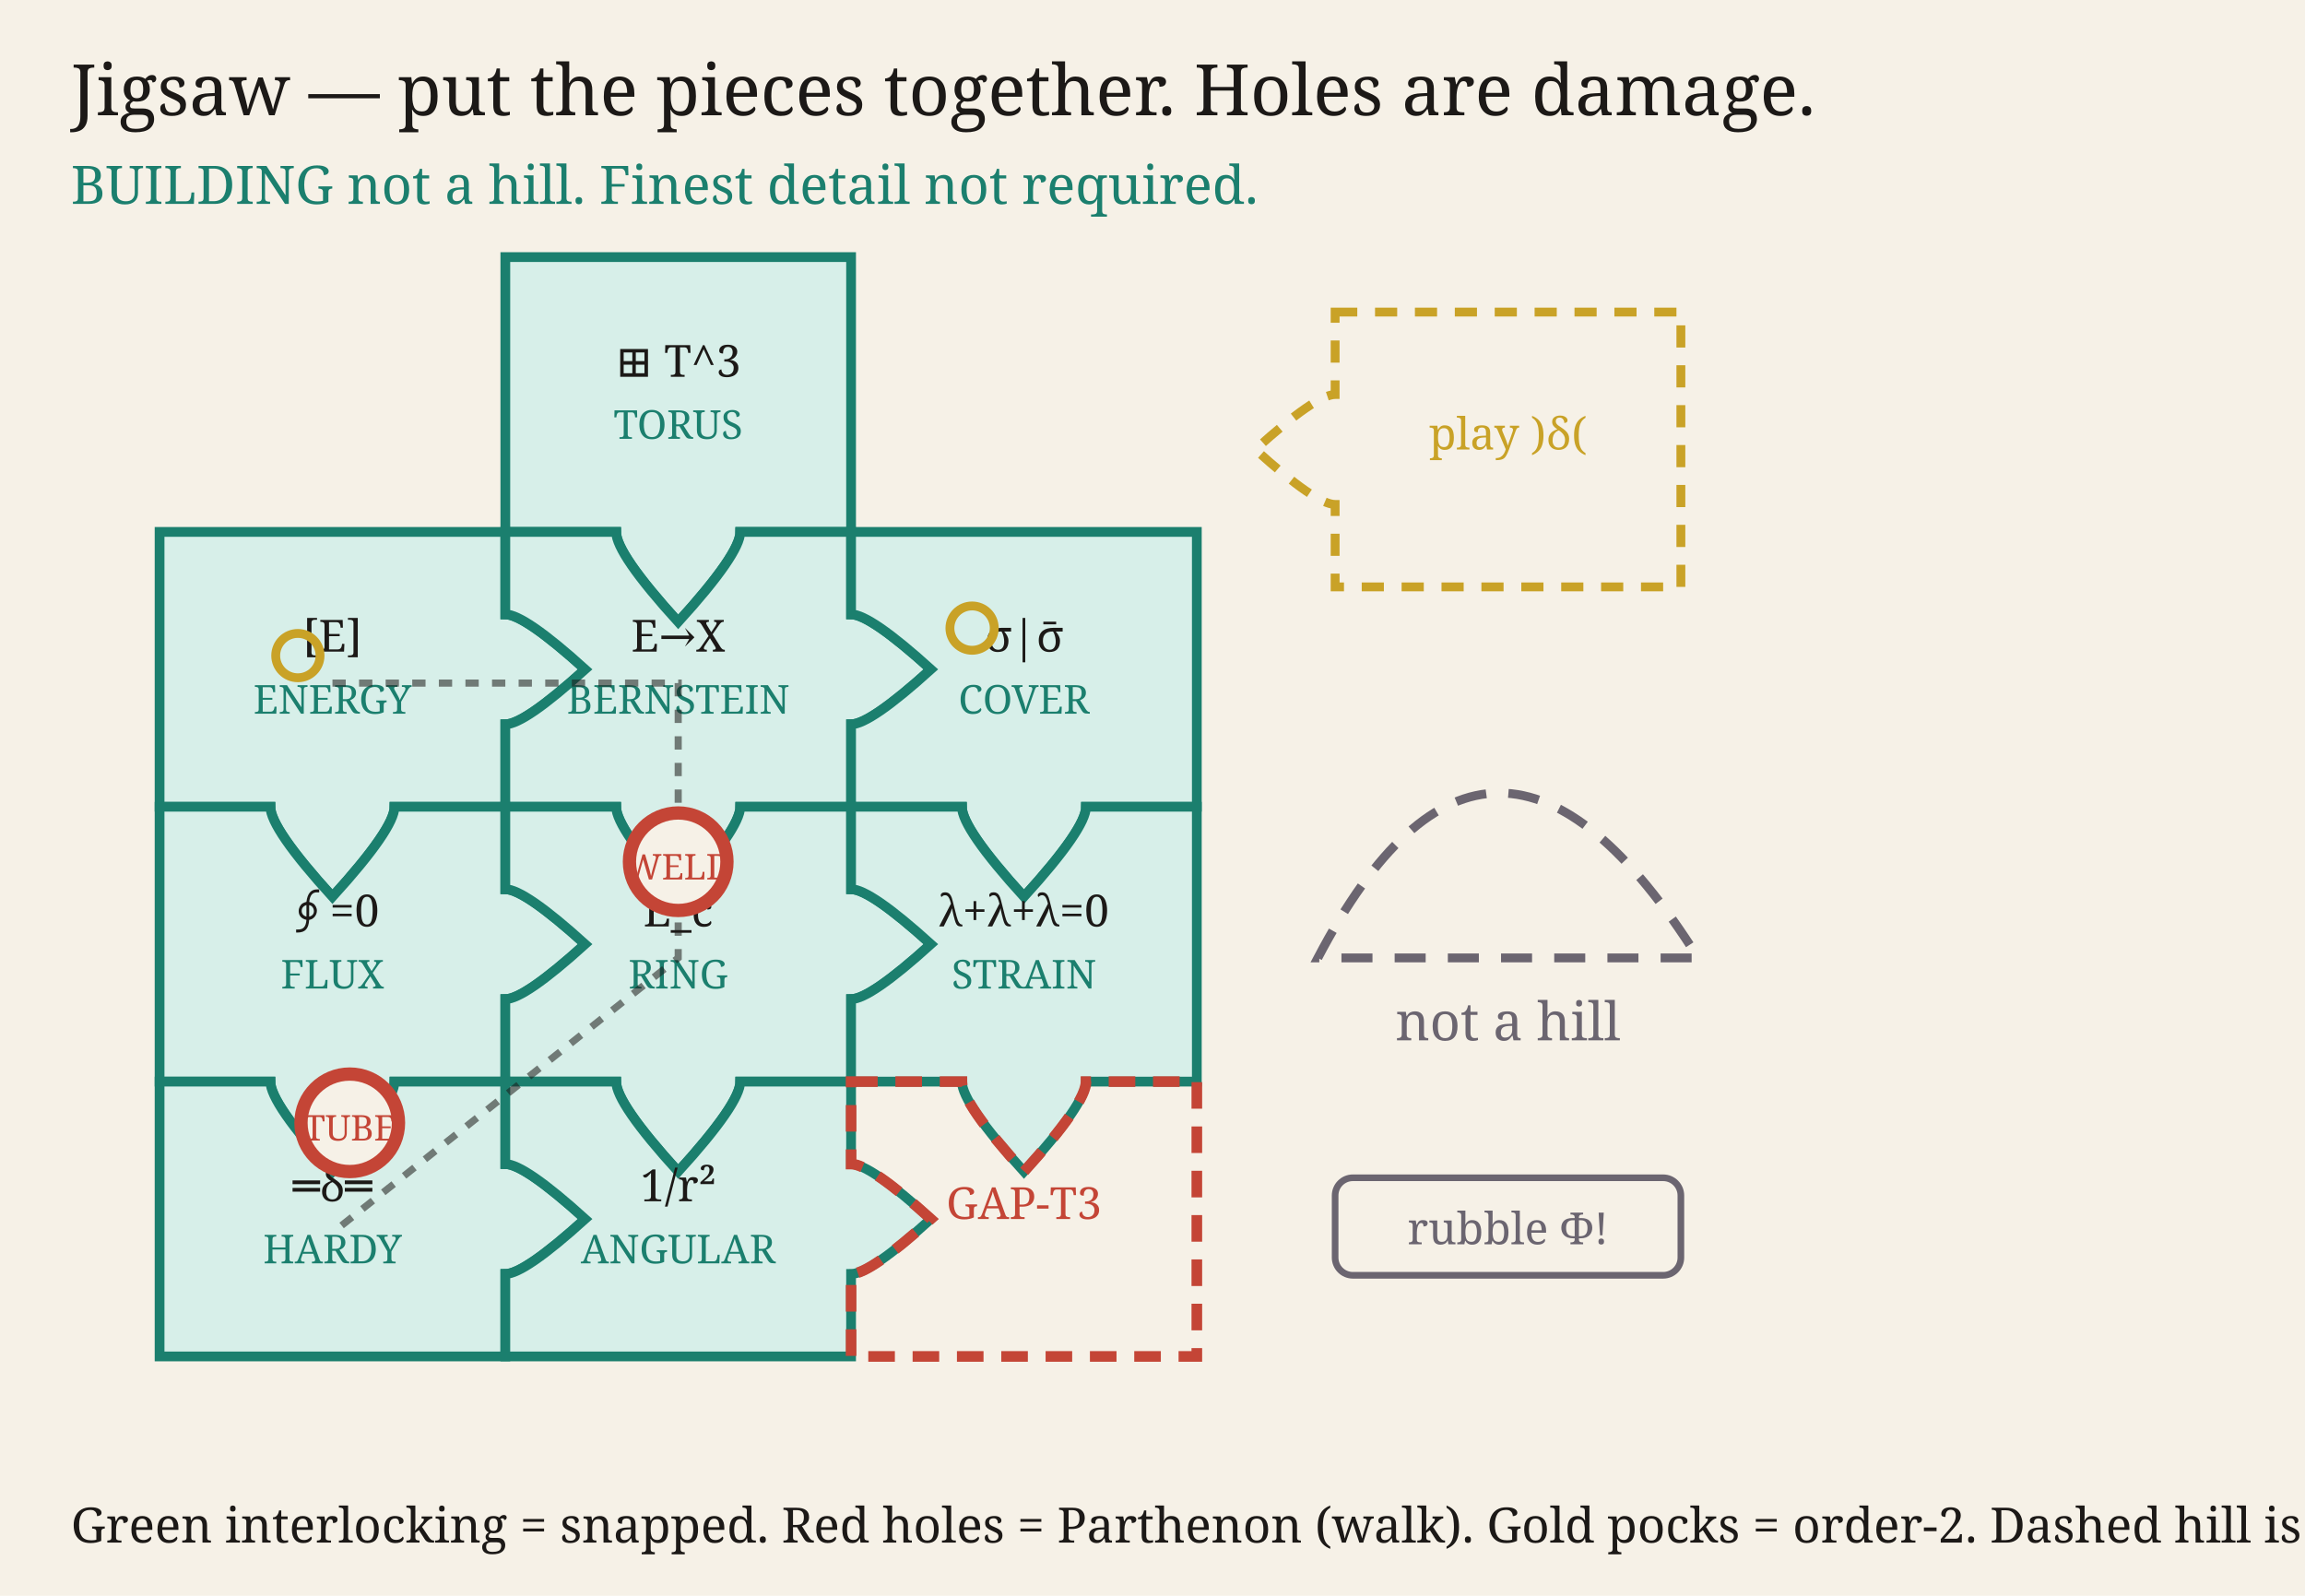
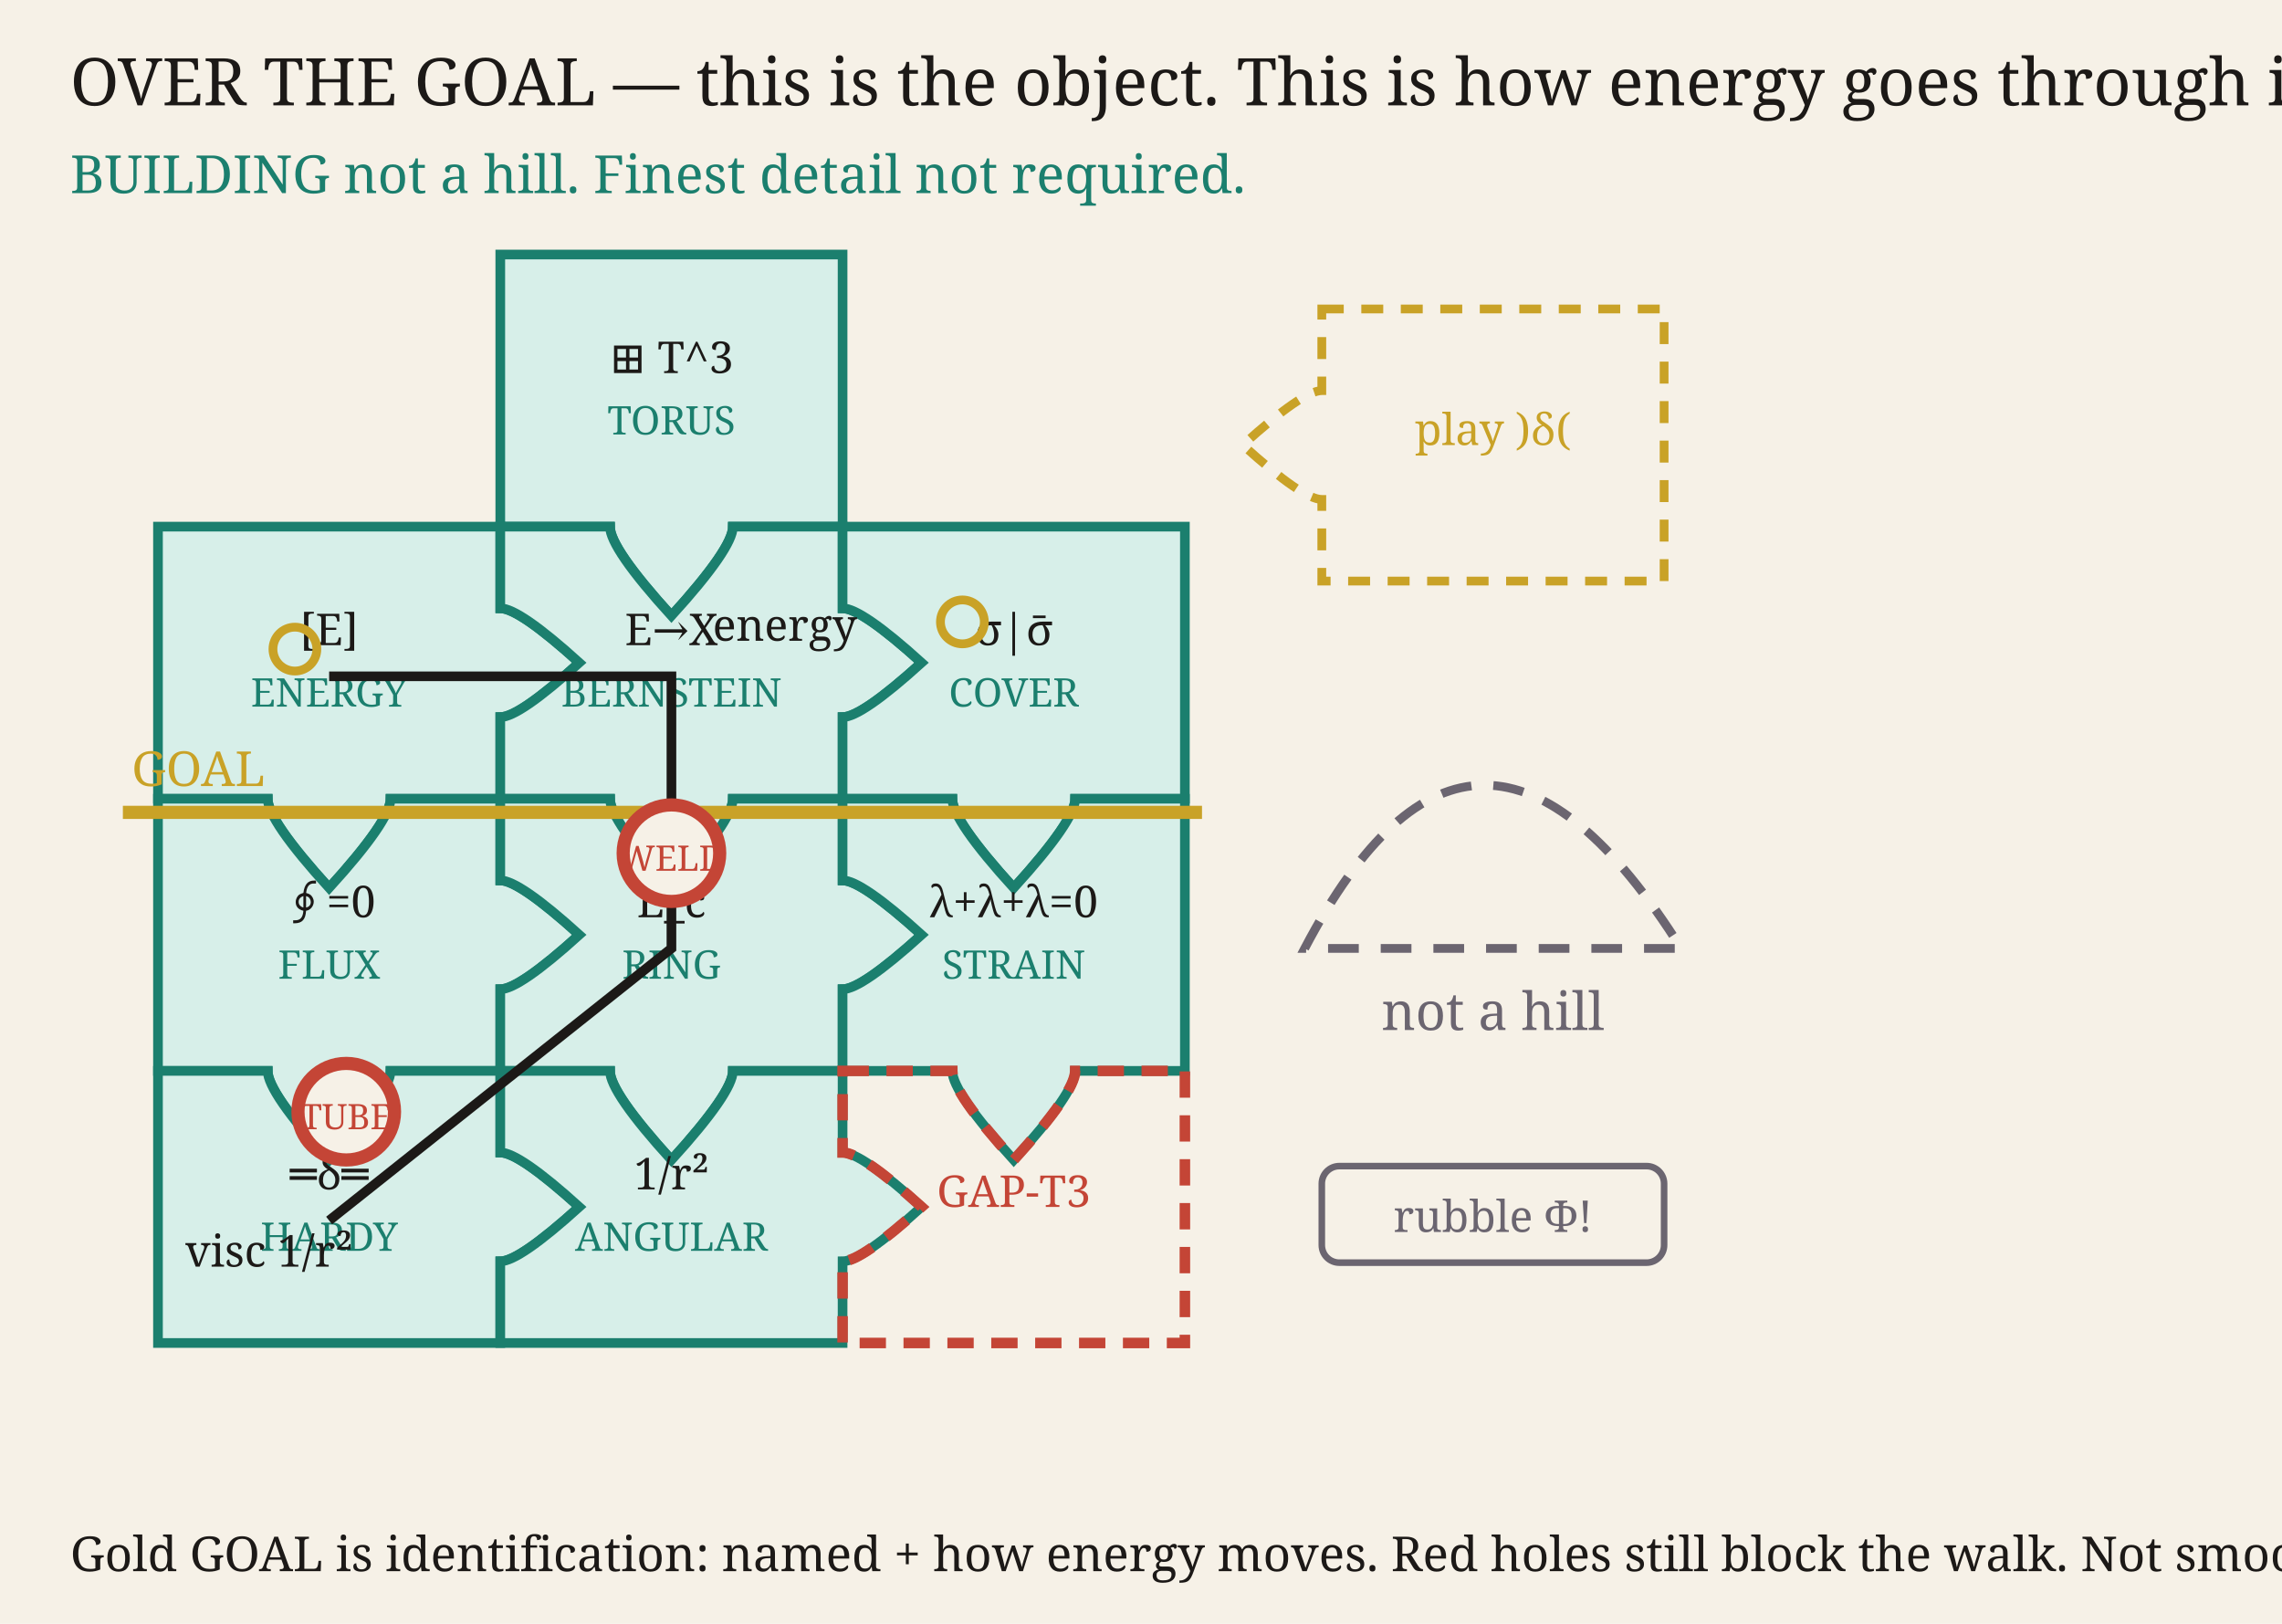
- <svg xmlns="http://www.w3.org/2000/svg" viewBox="0 0 520 360" role="img" aria-label="Jigsaw building assembled from pieces">
-   <rect width="520" height="360" fill="#f6f1e7" />
-   <text x="16" y="26" font-family="Georgia, serif" font-size="16" fill="#1c1917">Jigsaw — put the pieces together. Holes are damage.</text>
-   <text x="16" y="46" font-family="Georgia, serif" font-size="12" fill="#1b7f6e">BUILDING  not a hill. Finest detail not required.</text>
+ <svg xmlns="http://www.w3.org/2000/svg" viewBox="0 0 520 370" role="img" aria-label="Jigsaw building assembled from pieces, energy path over the goal">
+   <rect width="520" height="370" fill="#f6f1e7" />
+   <text x="16" y="24" font-family="Georgia, serif" font-size="15" fill="#1c1917">OVER THE GOAL — this is the object. This is how energy goes through it.</text>
+   <text x="16" y="44" font-family="Georgia, serif" font-size="12" fill="#1b7f6e">BUILDING  not a hill. Finest detail not required.</text>
  <path d="M 114.0 58.0 L 192.0 58.0 L 192.0 120.0 L 167.0 120.0 Q 167.0 124.9 153.0 140.3 Q 139.0 124.9 139.0 120.0 L 114.0 120.0 L 114.0 58.0 Z" fill="#d7efe9" stroke="#1b7f6e" stroke-width="2.2" />
  <text x="153.0" y="85.0" text-anchor="middle" font-family="Georgia, serif" font-size="10" fill="#1c1917">⊞ T^3</text>
  <text x="153.0" y="99.0" text-anchor="middle" font-family="Georgia, serif" font-size="9" fill="#1b7f6e">TORUS</text>
  <path d="M 36.0 120.0 L 114.0 120.0 L 114.0 138.6 Q 118.3 138.6 132.0 151.0 Q 118.3 163.4 114.0 163.4 L 114.0 182.0 L 89.0 182.0 Q 89.0 186.9 75.0 202.3 Q 61.0 186.9 61.0 182.0 L 36.0 182.0 L 36.0 120.0 Z" fill="#d7efe9" stroke="#1b7f6e" stroke-width="2.2" />
  <text x="75.0" y="147.0" text-anchor="middle" font-family="Georgia, serif" font-size="10" fill="#1c1917">[E]</text>
  <text x="75.0" y="161.0" text-anchor="middle" font-family="Georgia, serif" font-size="9" fill="#1b7f6e">ENERGY</text>
  <path d="M 114.0 120.0 L 139.0 120.0 Q 139.0 124.9 153.0 140.3 Q 167.0 124.9 167.0 120.0 L 192.0 120.0 L 192.0 138.6 Q 196.3 138.6 210.0 151.0 Q 196.3 163.4 192.0 163.4 L 192.0 182.0 L 167.0 182.0 Q 167.0 186.9 153.0 202.3 Q 139.0 186.9 139.0 182.0 L 114.0 182.0 L 114.0 163.4 Q 118.3 163.4 132.0 151.0 Q 118.3 138.6 114.0 138.6 L 114.0 120.0 Z" fill="#d7efe9" stroke="#1b7f6e" stroke-width="2.2" />
  <text x="153.0" y="147.0" text-anchor="middle" font-family="Georgia, serif" font-size="10" fill="#1c1917">E→X</text>
  <text x="153.0" y="161.0" text-anchor="middle" font-family="Georgia, serif" font-size="9" fill="#1b7f6e">BERNSTEIN</text>
  <path d="M 192.0 120.0 L 270.0 120.0 L 270.0 182.0 L 245.0 182.0 Q 245.0 186.9 231.0 202.3 Q 217.0 186.9 217.0 182.0 L 192.0 182.0 L 192.0 163.4 Q 196.3 163.4 210.0 151.0 Q 196.3 138.6 192.0 138.6 L 192.0 120.0 Z" fill="#d7efe9" stroke="#1b7f6e" stroke-width="2.2" />
  <text x="231.0" y="147.0" text-anchor="middle" font-family="Georgia, serif" font-size="10" fill="#1c1917">σ|σ̄</text>
  <text x="231.0" y="161.0" text-anchor="middle" font-family="Georgia, serif" font-size="9" fill="#1b7f6e">COVER</text>
  <path d="M 36.0 182.0 L 61.0 182.0 Q 61.0 186.9 75.0 202.3 Q 89.0 186.9 89.0 182.0 L 114.0 182.0 L 114.0 200.6 Q 118.3 200.6 132.0 213.0 Q 118.3 225.4 114.0 225.4 L 114.0 244.0 L 89.0 244.0 Q 89.0 248.9 75.0 264.3 Q 61.0 248.9 61.0 244.0 L 36.0 244.0 L 36.0 182.0 Z" fill="#d7efe9" stroke="#1b7f6e" stroke-width="2.2" />
  <text x="75.0" y="209.0" text-anchor="middle" font-family="Georgia, serif" font-size="10" fill="#1c1917">∮=0</text>
  <text x="75.0" y="223.0" text-anchor="middle" font-family="Georgia, serif" font-size="9" fill="#1b7f6e">FLUX</text>
  <path d="M 114.0 182.0 L 139.0 182.0 Q 139.0 186.9 153.0 202.3 Q 167.0 186.9 167.0 182.0 L 192.0 182.0 L 192.0 200.6 Q 196.3 200.6 210.0 213.0 Q 196.3 225.4 192.0 225.4 L 192.0 244.0 L 167.0 244.0 Q 167.0 248.9 153.0 264.3 Q 139.0 248.9 139.0 244.0 L 114.0 244.0 L 114.0 225.4 Q 118.3 225.4 132.0 213.0 Q 118.3 200.6 114.0 200.6 L 114.0 182.0 Z" fill="#d7efe9" stroke="#1b7f6e" stroke-width="2.2" />
  <text x="153.0" y="209.0" text-anchor="middle" font-family="Georgia, serif" font-size="10" fill="#1c1917">E_c</text>
  <text x="153.0" y="223.0" text-anchor="middle" font-family="Georgia, serif" font-size="9" fill="#1b7f6e">RING</text>
  <path d="M 192.0 182.0 L 217.0 182.0 Q 217.0 186.9 231.0 202.3 Q 245.0 186.9 245.0 182.0 L 270.0 182.0 L 270.0 244.0 L 245.0 244.0 Q 245.0 248.9 231.0 264.3 Q 217.0 248.9 217.0 244.0 L 192.0 244.0 L 192.0 225.4 Q 196.3 225.4 210.0 213.0 Q 196.3 200.6 192.0 200.6 L 192.0 182.0 Z" fill="#d7efe9" stroke="#1b7f6e" stroke-width="2.2" />
  <text x="231.0" y="209.0" text-anchor="middle" font-family="Georgia, serif" font-size="10" fill="#1c1917">λ+λ+λ=0</text>
  <text x="231.0" y="223.0" text-anchor="middle" font-family="Georgia, serif" font-size="9" fill="#1b7f6e">STRAIN</text>
  <path d="M 36.0 244.0 L 61.0 244.0 Q 61.0 248.9 75.0 264.3 Q 89.0 248.9 89.0 244.0 L 114.0 244.0 L 114.0 262.6 Q 118.3 262.6 132.0 275.0 Q 118.3 287.4 114.0 287.4 L 114.0 306.0 L 36.0 306.0 L 36.0 244.0 Z" fill="#d7efe9" stroke="#1b7f6e" stroke-width="2.2" />
  <text x="75.0" y="271.0" text-anchor="middle" font-family="Georgia, serif" font-size="10" fill="#1c1917">═δ═</text>
  <text x="75.0" y="285.0" text-anchor="middle" font-family="Georgia, serif" font-size="9" fill="#1b7f6e">HARDY</text>
  <path d="M 114.0 244.0 L 139.0 244.0 Q 139.0 248.9 153.0 264.3 Q 167.0 248.9 167.0 244.0 L 192.0 244.0 L 192.0 262.6 Q 196.3 262.6 210.0 275.0 Q 196.3 287.4 192.0 287.4 L 192.0 306.0 L 114.0 306.0 L 114.0 287.4 Q 118.3 287.4 132.0 275.0 Q 118.3 262.6 114.0 262.6 L 114.0 244.0 Z" fill="#d7efe9" stroke="#1b7f6e" stroke-width="2.2" />
  <text x="153.0" y="271.0" text-anchor="middle" font-family="Georgia, serif" font-size="10" fill="#1c1917">1/r²</text>
  <text x="153.0" y="285.0" text-anchor="middle" font-family="Georgia, serif" font-size="9" fill="#1b7f6e">ANGULAR</text>
  <path d="M 192.0 244.0 L 217.0 244.0 Q 217.0 248.9 231.0 264.3 Q 245.0 248.9 245.0 244.0 L 270.0 244.0 L 270.0 306.0 L 192.0 306.0 L 192.0 287.4 Q 196.3 287.4 210.0 275.0 Q 196.3 262.6 192.0 262.6 L 192.0 244.0 Z" fill="none" stroke="#c44536" stroke-width="2.4" stroke-dasharray="6 4" />
  <text x="231.0" y="275.0" text-anchor="middle" font-family="Georgia, serif" font-size="10" fill="#c44536">GAP-T3</text>
-   <path d="M 75.0 154.1 L 153.0 154.1 L 153.0 216.1 L 75.0 278.1" fill="none" stroke="#1c1917" stroke-width="1.6" stroke-dasharray="3 3" opacity="0.55" />
+   <line x1="28.0" y1="185.1" x2="273.9" y2="185.1" stroke="#c9a227" stroke-width="3" />
+   <text x="30.0" y="179.1" font-family="Georgia, serif" font-size="11" fill="#c9a227">GOAL</text>
+   <path d="M 75.0 154.1 L 153.0 154.1 L 153.0 216.1 L 75.0 278.1" fill="none" stroke="#1c1917" stroke-width="2.2" />
+   <text x="162.4" y="146.0" font-family="Georgia, serif" font-size="10" fill="#1c1917">energy</text>
+   <text x="42.2" y="288.6" font-family="Georgia, serif" font-size="10" fill="#1c1917">visc 1/r²</text>
  <circle cx="153.0" cy="194.4" r="11" fill="#f6f1e7" stroke="#c44536" stroke-width="3" />
  <text x="153.0" y="198.4" text-anchor="middle" font-family="Georgia, serif" font-size="8" fill="#c44536">WELD</text>
  <circle cx="78.9" cy="253.3" r="11" fill="#f6f1e7" stroke="#c44536" stroke-width="3" />
  <text x="78.9" y="257.3" text-anchor="middle" font-family="Georgia, serif" font-size="8" fill="#c44536">TUBE</text>
  <circle cx="219.3" cy="141.7" r="5" fill="none" stroke="#c9a227" stroke-width="2" />
  <circle cx="67.2" cy="147.9" r="5" fill="none" stroke="#c9a227" stroke-width="2" />
  <path d="M 301.2 70.4 L 379.2 70.4 L 379.2 132.4 L 301.2 132.4 L 301.2 113.8 Q 296.9 113.8 283.2 101.4 Q 296.9 89.0 301.2 89.0 L 301.2 70.4 Z" fill="none" stroke="#c9a227" stroke-width="2" stroke-dasharray="5 4" />
  <text x="340.2" y="101.4" text-anchor="middle" font-family="Georgia, serif" font-size="10" fill="#c9a227">play )δ(</text>
  <path d="M 297.3 216.1 Q 336.3 141.7 383.1 216.1 Z" fill="none" stroke="#6b6570" stroke-width="2" stroke-dasharray="7 5" />
  <text x="340.2" y="234.7" text-anchor="middle" font-family="Georgia, serif" font-size="12" fill="#6b6570">not a hill</text>
  <rect x="301.2" y="265.7" width="78.0" height="22" rx="4" fill="none" stroke="#6b6570" stroke-width="1.5" />
  <text x="340.2" y="280.7" text-anchor="middle" font-family="Georgia, serif" font-size="10" fill="#6b6570">rubble Φ!</text>
-   <text x="16" y="348" font-family="Georgia, serif" font-size="11" fill="#1c1917">Green interlocking = snapped. Red holes = Parthenon (walk). Gold pocks = order-2. Dashed hill is the wrong object.</text>
+   <text x="16" y="358" font-family="Georgia, serif" font-size="11" fill="#1c1917">Gold GOAL is identification: named + how energy moves. Red holes still block the walk. Not smoothness.</text>
</svg>
